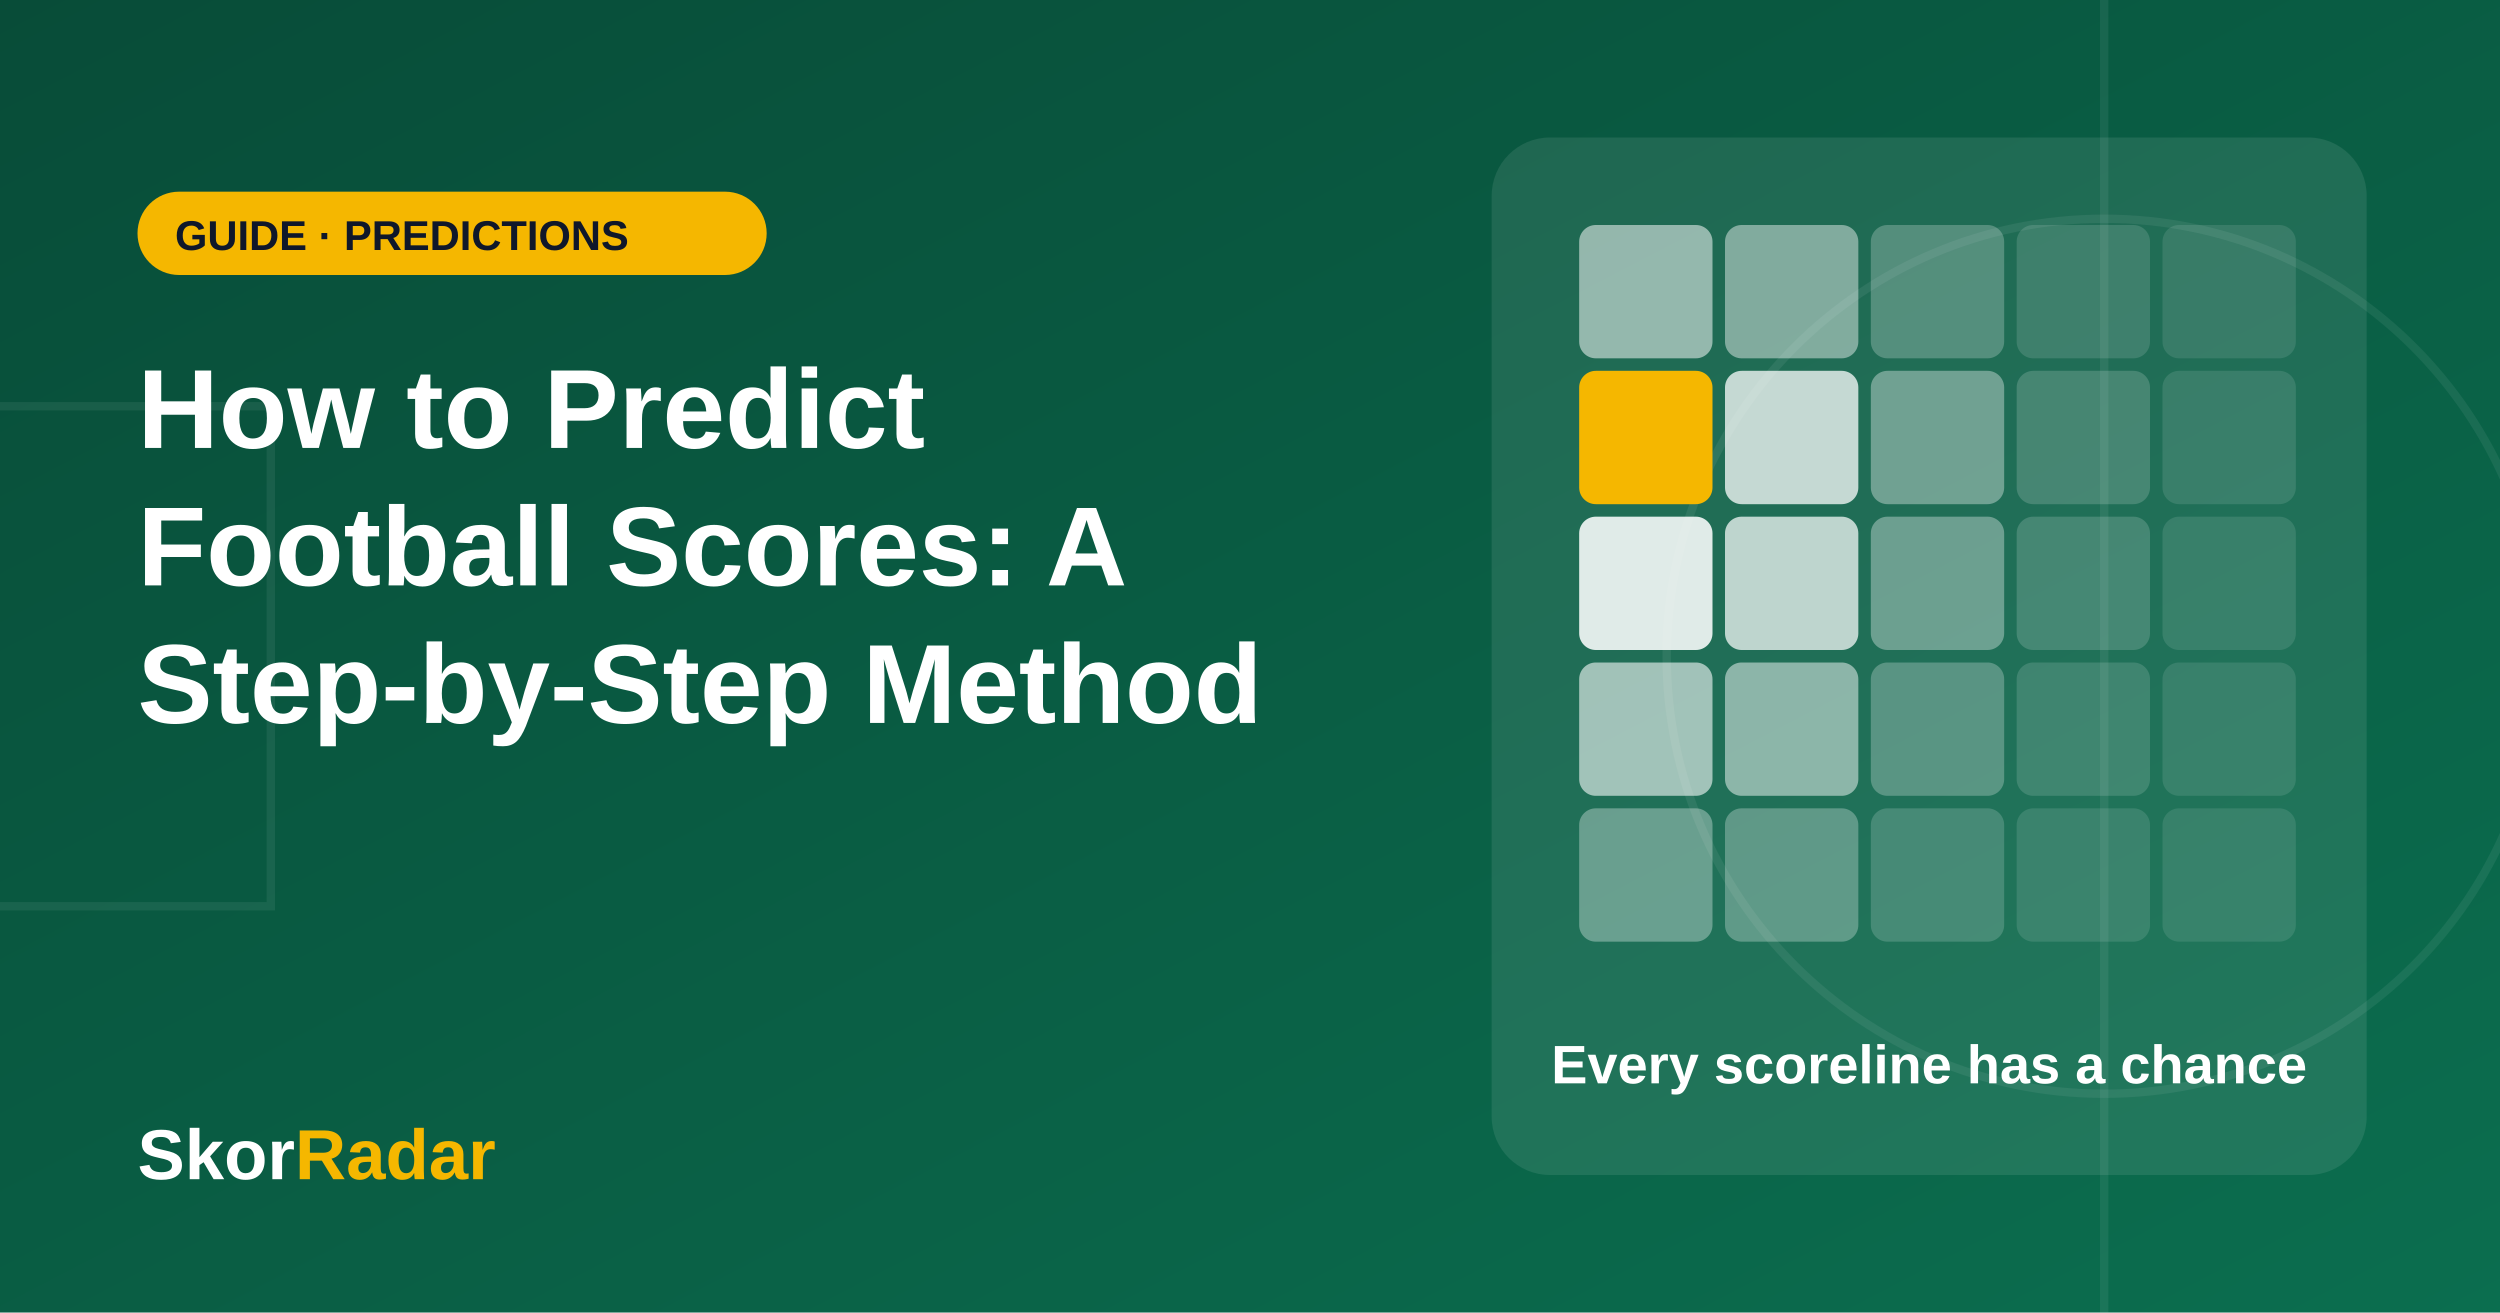
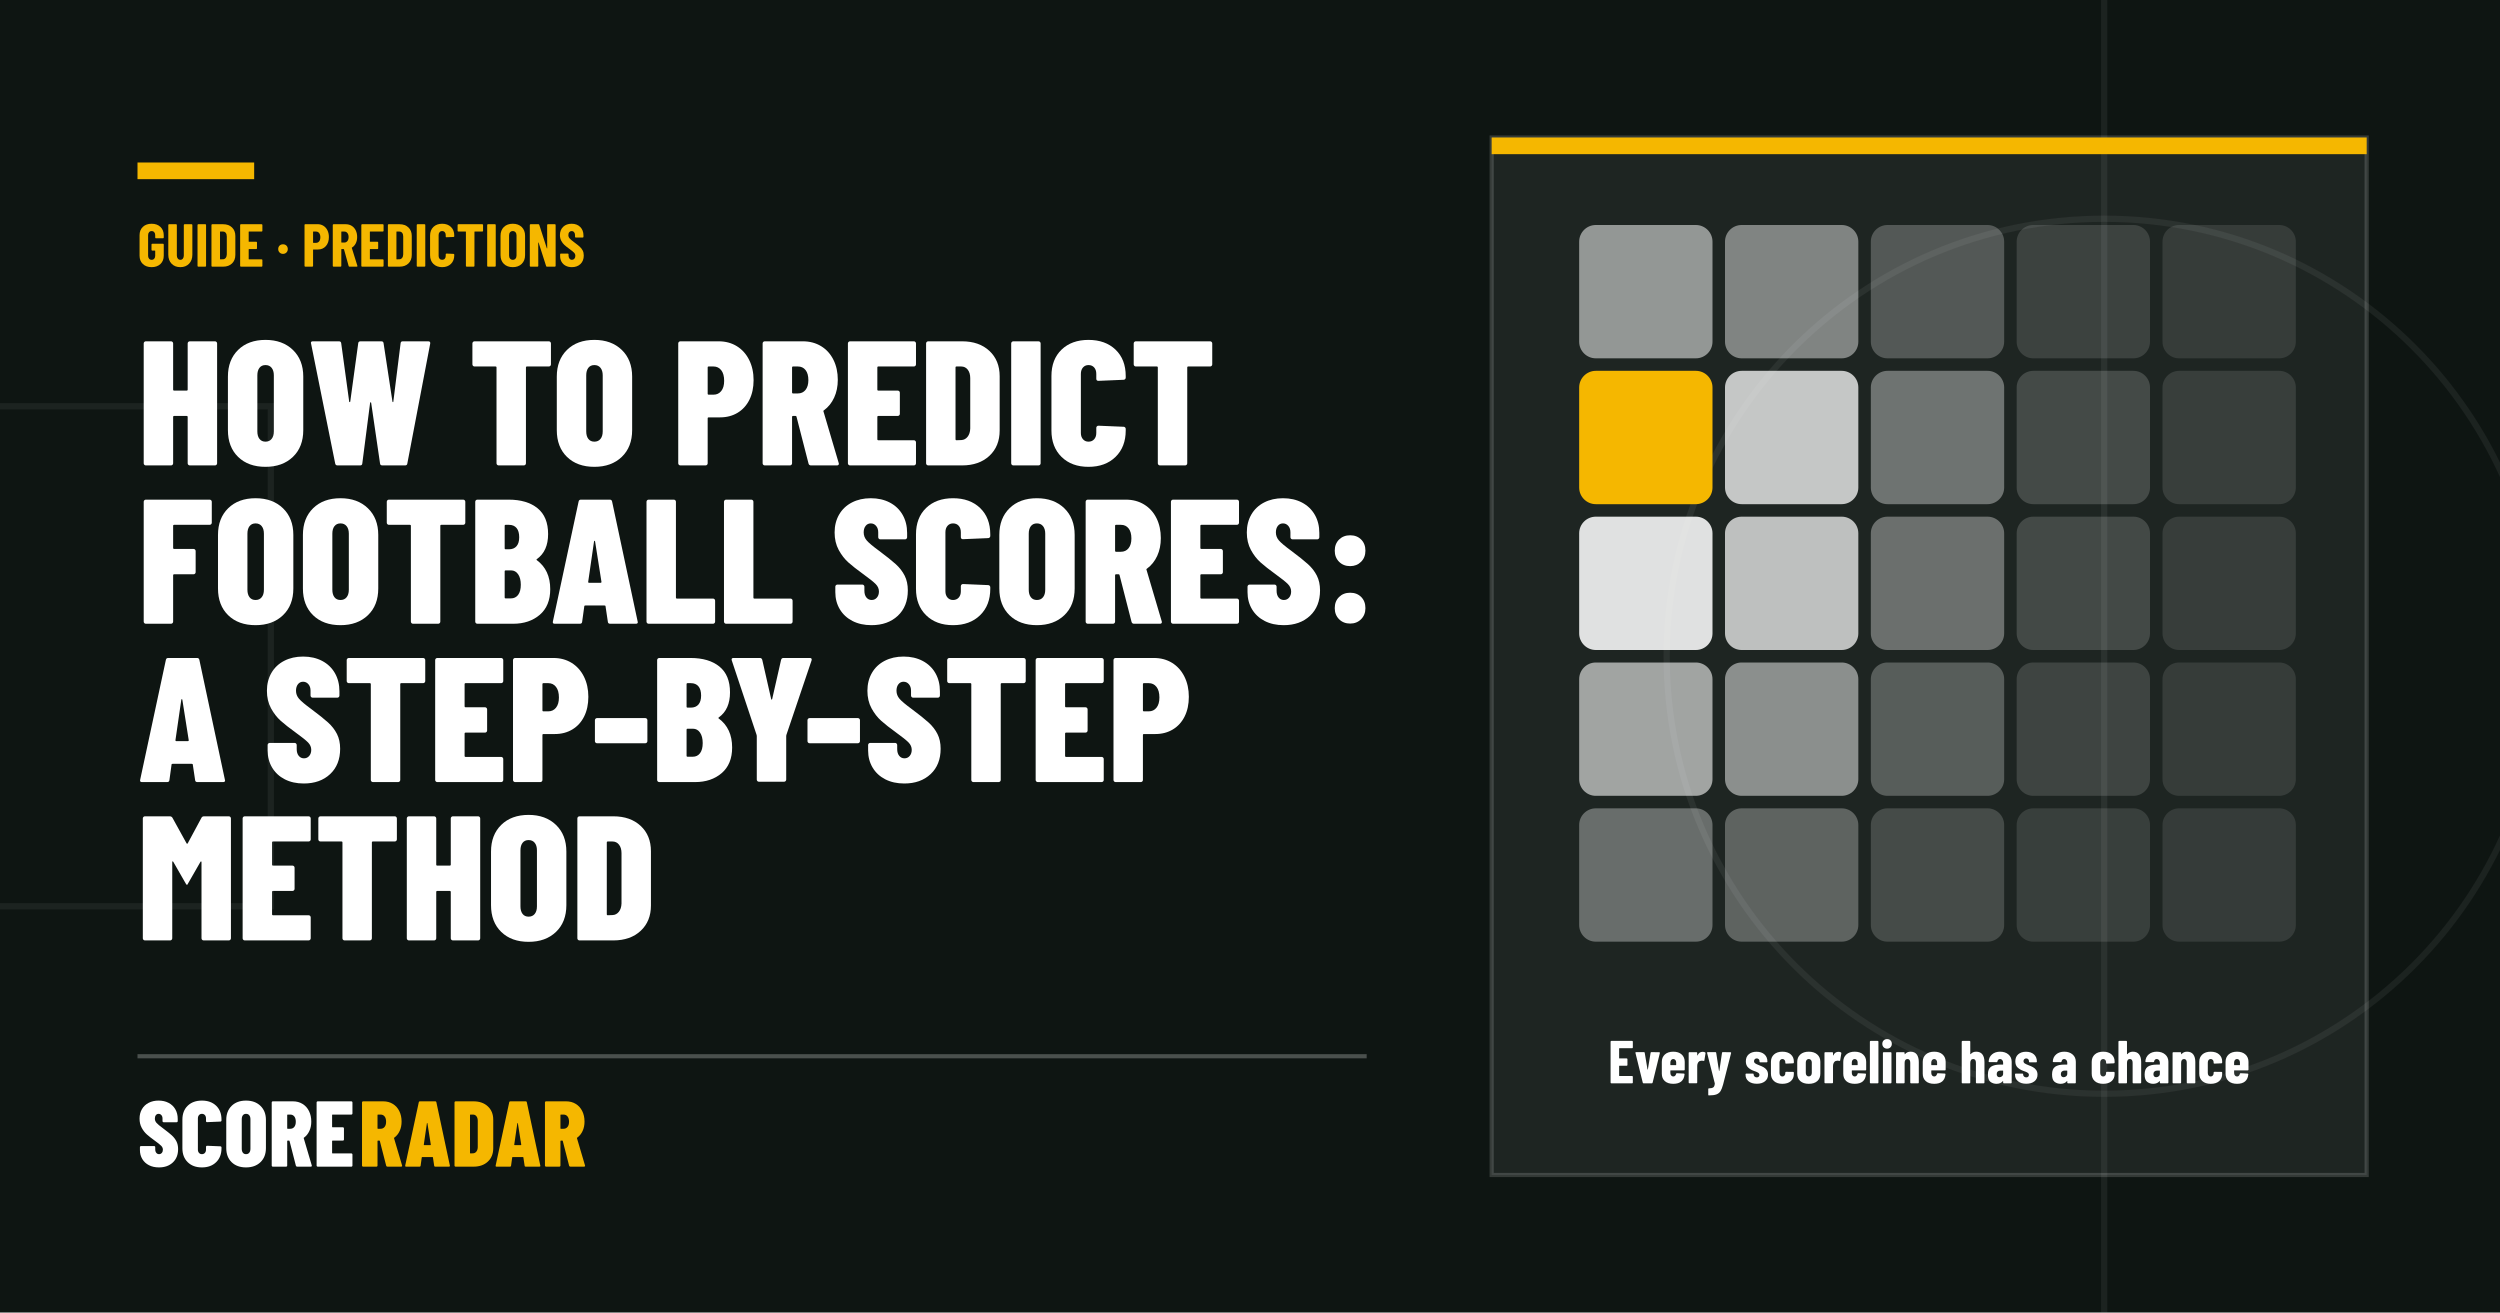
<svg xmlns="http://www.w3.org/2000/svg" viewBox="0 0 1200 630" width="1200" height="630" role="img" aria-label="How to Predict Football Scores: A Step-by-Step Method">
  <defs>
-     <linearGradient id="bg" x1="0" y1="0" x2="1" y2="1">
-       <stop offset="0" stop-color="#084c38" />
-       <stop offset="1" stop-color="#0b6e4f" />
-     </linearGradient>
+     <path id="g4" d="M221 8Q132 8 81.5-37Q31-82 31-160L31-160L31-354Q31-430 82-476Q133-522 221-522L221-522Q310-522 361-476Q412-430 412-354L412-354L412-160Q412-82 361.5-37Q311 8 221 8L221 8ZM221-114Q243-114 257-130Q271-146 271-171L271-171L271-344Q271-369 257-385Q243-401 221-401L221-401Q199-401 185.5-385Q172-369 172-344L172-344L172-171Q172-146 185.5-130Q199-114 221-114L221-114Z" />
+     <path id="g5" d="M109-572Q75-572 52.5-594.5Q30-617 30-651L30-651Q30-686 52-708Q74-730 109-730L109-730Q144-730 165.5-708Q187-686 187-651L187-651Q187-617 165-594.5Q143-572 109-572L109-572ZM52 0Q47 0 43.5-3.5Q40-7 40-12L40-12L40-502Q40-507 43.5-510.5Q47-514 52-514L52-514L169-514Q174-514 177.5-510.5Q181-507 181-502L181-502L181-12Q181-7 177.5-3.5Q174 0 169 0L169 0L52 0Z" />
+     <path id="g6" d="M277-522Q345-522 379-477Q413-432 413-351L413-351L413-12Q413-7 409.5-3.5Q406 0 401 0L401 0L284 0Q279 0 275.5-3.5Q272-7 272-12L272-12L272-340Q272-369 260.5-385Q249-401 227-401L227-401Q204-401 191.5-384.5Q179-368 179-338L179-338L179-12Q179-7 175.5-3.5Q172 0 167 0L167 0L50 0Q45 0 41.5-3.5Q38-7 38-12L38-12L38-502Q38-507 41.5-510.5Q45-514 50-514L50-514L167-514Q172-514 175.5-510.5Q179-507 179-502L179-502L179-483Q179-480 181.5-480Q184-480 188-484L188-484Q220-522 277-522L277-522Z" />
+     <path id="g8" d="M210 7Q125 7 74.5-33.5Q24-74 24-142L24-142L24-149Q24-154 27.5-157.5Q31-161 36-161L36-161L146-161Q151-161 154.5-157.5Q158-154 158-149L158-149L158-146Q158-125 173-111.5Q188-98 210-98L210-98Q230-98 241.5-109.5Q253-121 253-139L253-139Q253-161 234-173.5Q215-186 191.5-194.5Q168-203 159-206L159-206Q104-226 66.5-261.5Q29-297 29-364L29-364Q29-437 77-479Q125-521 205-521L205-521Q288-521 336.5-477Q385-433 385-358L385-358Q385-353 381.5-349.5Q378-346 373-346L373-346L266-346Q261-346 257.5-349.5Q254-353 254-358L254-358L254-366Q254-386 241.5-398.5Q229-411 209-411L209-411Q188-411 176-397.5Q164-384 164-366L164-366Q164-342 184.5-328.5Q205-315 247-299L247-299Q290-283 320.5-266.5Q351-250 373-219.5Q395-189 395-143L395-143Q395-74 344.5-33.5Q294 7 210 7L210 7Z" />
+     <path id="g13" d="M233 8Q143 8 88.5-43.5Q34-95 34-181L34-181L34-519Q34-605 88.5-656.5Q143-708 233-708L233-708Q323-708 378-656Q433-604 433-518L433-518L433-480Q433-475 429.5-471.5Q426-468 421-468L421-468L304-468Q299-468 295.5-471.5Q292-475 292-480L292-480L292-520Q292-550 276-568.5Q260-587 233-587L233-587Q207-587 191-568.5Q175-550 175-520L175-520L175-180Q175-150 191-131.5Q207-113 233-113L233-113Q260-113 276-131.5Q292-150 292-180L292-180L292-260Q292-265 287-265L287-265L243-265Q238-265 234.5-268.5Q231-272 231-277L231-277L231-366Q231-371 234.5-374.5Q238-378 243-378L243-378L421-378Q426-378 429.5-374.5Q433-371 433-366L433-366L433-181Q433-95 378-43.5Q323 8 233 8L233 8Z" />
+     <path id="g14" d="M240 8Q150 8 95.5-48.5Q41-105 41-199L41-199L41-688Q41-693 44.5-696.5Q48-700 53-700L53-700L170-700Q175-700 178.5-696.5Q182-693 182-688L182-688L182-185Q182-153 198-133Q214-113 240-113L240-113Q266-113 281.5-133Q297-153 297-185L297-185L297-688Q297-693 300.5-696.5Q304-700 309-700L309-700L426-700Q431-700 434.5-696.5Q438-693 438-688L438-688L438-199Q438-105 383.5-48.5Q329 8 240 8L240 8Z" />
+     <path id="g15" d="M56 0Q51 0 47.5-3.5Q44-7 44-12L44-12L44-688Q44-693 47.5-696.5Q51-700 56-700L56-700L173-700Q178-700 181.5-696.5Q185-693 185-688L185-688L185-12Q185-7 181.5-3.5Q178 0 173 0L173 0L56 0Z" />
+     <path id="g16" d="M56 0Q51 0 47.5-3.5Q44-7 44-12L44-12L44-688Q44-693 47.5-696.5Q51-700 56-700L56-700L237-700Q328-700 383-647Q438-594 438-506L438-506L438-194Q438-106 383-53Q328 0 237 0L237 0L56 0ZM185-126Q185-121 190-121L190-121L235-122Q262-123 279-145Q296-167 297-203L297-203L297-497Q297-535 280-557Q263-579 234-579L234-579L190-579Q185-579 185-574L185-574L185-126Z" />
+     <path id="g17" d="M411-591Q411-586 407.5-582.5Q404-579 399-579L399-579L190-579Q185-579 185-574L185-574L185-416Q185-411 190-411L190-411L310-411Q315-411 318.5-407.5Q322-404 322-399L322-399L322-302Q322-297 318.5-293.5Q315-290 310-290L310-290L190-290Q185-290 185-285L185-285L185-126Q185-121 190-121L190-121L399-121Q404-121 407.5-117.5Q411-114 411-109L411-109L411-12Q411-7 407.5-3.5Q404 0 399 0L399 0L56 0Q51 0 47.5-3.5Q44-7 44-12L44-12L44-688Q44-693 47.5-696.5Q51-700 56-700L56-700L399-700Q404-700 407.5-696.5Q411-693 411-688L411-688L411-591Z" />
+     <path id="g18" d="M113-211Q79-211 56.5-233.5Q34-256 34-290L34-290Q34-325 56-347Q78-369 113-369L113-369Q148-369 170-347Q192-325 192-290L192-290Q192-256 169.5-233.5Q147-211 113-211L113-211Z" />
+     <path id="g19" d="M320 0Q309 0 306-10L306-10L229-286Q227-290 224-290L224-290L190-290Q185-290 185-285L185-285L185-12Q185-7 181.5-3.5Q178 0 173 0L173 0L56 0Q51 0 47.5-3.5Q44-7 44-12L44-12L44-688Q44-693 47.5-696.5Q51-700 56-700L56-700L258-700Q313-700 356-673.5Q399-647 422.5-599Q446-551 446-489L446-489Q446-430 423.5-385Q401-340 361-315L361-315Q359-314 358-312.5Q357-311 358-309L358-309L450-14L451-10Q451 0 440 0L440 0L320 0ZM190-579Q185-579 185-574L185-574L185-403Q185-398 190-398L190-398L235-398Q266-398 285.5-422.5Q305-447 305-488L305-488Q305-530 285.5-554.5Q266-579 235-579L235-579L190-579Z" />
+     <path id="g21" d="M432-700Q437-700 440.5-696.5Q444-693 444-688L444-688L444-591Q444-586 440.5-582.5Q437-579 432-579L432-579L307-579Q302-579 302-574L302-574L302-12Q302-7 298.5-3.5Q295 0 290 0L290 0L173 0Q168 0 164.5-3.5Q161-7 161-12L161-12L161-574Q161-579 156-579L156-579L36-579Q31-579 27.5-582.5Q24-586 24-591L24-591L24-688Q24-693 27.5-696.5Q31-700 36-700L36-700L432-700Z" />
+     <path id="g22" d="M330-688Q330-693 333.5-696.5Q337-700 342-700L342-700L458-700Q463-700 466.5-696.5Q470-693 470-688L470-688L470-12Q470-7 466.5-3.5Q463 0 458 0L458 0L326 0Q316 0 313-10L313-10L189-397Q188-400 185.5-399.5Q183-399 183-396L183-396L184-12Q184-7 180.5-3.5Q177 0 172 0L172 0L56 0Q51 0 47.5-3.5Q44-7 44-12L44-12L44-688Q44-693 47.5-696.5Q51-700 56-700L56-700L187-700Q197-700 200-690L200-690L325-303Q326-300 328.5-300.5Q331-301 331-304L331-304L330-688Z" />
+     <path id="g23" d="M224 8Q166 8 122-15Q78-38 54-79.5Q30-121 30-175L30-175L30-204Q30-209 33.5-212.5Q37-216 42-216L42-216L157-216Q162-216 165.5-212.5Q169-209 169-204L169-204L169-182Q169-151 185-132Q201-113 225-113L225-113Q249-113 265-131Q281-149 281-178L281-178Q281-208 261-229.5Q241-251 183-293L183-293Q133-329 102-357Q71-385 49-426Q27-467 27-521L27-521Q27-606 80-657Q133-708 220-708L220-708Q308-708 361.5-655Q415-602 415-516L415-516L415-492Q415-487 411.5-483.5Q408-480 403-480L403-480L288-480Q283-480 279.5-483.5Q276-487 276-492L276-492L276-519Q276-550 260.5-568.5Q245-587 220-587L220-587Q196-587 181-569.5Q166-552 166-521L166-521Q166-491 185-468Q204-445 260-404L260-404Q322-358 353.5-329.5Q385-301 402.5-266.5Q420-232 420-184L420-184Q420-96 366-44Q312 8 224 8L224 8Z" />
+     <path id="g24" d="M419-570Q419-565 415.5-561.5Q412-558 407-558L407-558L206-558Q201-558 201-553L201-553L201-427Q201-422 206-422L206-422L316-422Q321-422 324.5-418.5Q328-415 328-410L328-410L328-291Q328-286 324.5-282.5Q321-279 316-279L316-279L206-279Q201-279 201-274L201-274L201-147Q201-142 206-142L206-142L407-142Q412-142 415.5-138.5Q419-135 419-130L419-130L419-12Q419-7 415.5-3.5Q412 0 407 0L407 0L47 0Q42 0 38.5-3.5Q35-7 35-12L35-12L35-688Q35-693 38.5-696.5Q42-700 47-700L47-700L407-700Q412-700 415.5-696.5Q419-693 419-688L419-688L419-570Z" />
+     <path id="g25" d="M47 0Q42 0 38.5-3.5Q35-7 35-12L35-12L35-688Q35-693 38.5-696.5Q42-700 47-700L47-700L189-700Q194-700 197.5-696.5Q201-693 201-688L201-688L201-147Q201-142 206-142L206-142L410-142Q415-142 418.5-138.5Q422-135 422-130L422-130L422-12Q422-7 418.5-3.5Q415 0 410 0L410 0L47 0Z" />
+     <path id="g26" d="M239 8Q142 8 84.5-48Q27-104 27-199L27-199L27-501Q27-595 84.5-651.5Q142-708 239-708L239-708Q335-708 393.5-651.5Q452-595 452-501L452-501L452-199Q452-104 393.5-48Q335 8 239 8L239 8ZM239-134Q261-134 273.5-149.5Q286-165 286-192L286-192L286-508Q286-535 273.5-550.5Q261-566 239-566L239-566Q217-566 205-550.5Q193-535 193-508L193-508L193-192Q193-165 205-149.5Q217-134 239-134L239-134Z" />
+     <path id="g27" d="M308 0Q297 0 294-10L294-10L226-275Q225-279 221-279L221-279L206-279Q201-279 201-274L201-274L201-12Q201-7 197.5-3.5Q194 0 189 0L189 0L47 0Q42 0 38.5-3.5Q35-7 35-12L35-12L35-688Q35-693 38.5-696.5Q42-700 47-700L47-700L262-700Q320-700 365-672.5Q410-645 434.5-595.5Q459-546 459-483L459-483Q459-427 438.5-382.5Q418-338 381-311L381-311Q379-310 378-308.5Q377-307 378-305L378-305L464-14L465-10Q465 0 454 0L454 0L308 0ZM206-558Q201-558 201-553L201-553L201-411Q201-406 206-406L206-406L234-406Q261-406 277-426Q293-446 293-481L293-481Q293-518 277-538Q261-558 234-558L234-558L206-558Z" />
+     <path id="g28" d="M338 0Q326 0 325-11L325-11L312-98Q312-103 306-103L306-103L198-103Q192-103 192-98L192-98L180-11Q179 0 167 0L167 0L25 0Q12 0 15-13L15-13L160-689Q162-700 173-700L173-700L336-700Q347-700 349-689L349-689L493-13L494-9Q494 0 483 0L483 0L338 0ZM214-236Q214-231 218-231L218-231L285-231Q289-231 289-236L289-236L253-464Q252-468 250-468Q248-468 247-464L247-464L214-236Z" />
+     <path id="g29" d="M452-700Q457-700 460.5-696.5Q464-693 464-688L464-688L464-570Q464-565 460.5-561.5Q457-558 452-558L452-558L328-558Q323-558 323-553L323-553L323-12Q323-7 319.5-3.5Q316 0 311 0L311 0L169 0Q164 0 160.5-3.5Q157-7 157-12L157-12L157-553Q157-558 152-558L152-558L33-558Q28-558 24.5-561.5Q21-565 21-570L21-570L21-688Q21-693 24.5-696.5Q28-700 33-700L33-700L452-700Z" />
+     <path id="g30" d="M47 0Q42 0 38.5-3.5Q35-7 35-12L35-12L35-688Q35-693 38.5-696.5Q42-700 47-700L47-700L189-700Q194-700 197.5-696.5Q201-693 201-688L201-688L201-12Q201-7 197.5-3.5Q194 0 189 0L189 0L47 0Z" />
+     <path id="g33" d="M230 8Q169 8 123-15.5Q77-39 51.5-81.5Q26-124 26-178L26-178L26-209Q26-214 29.5-217.5Q33-221 38-221L38-221L178-221Q183-221 186.5-217.5Q190-214 190-209L190-209L190-186Q190-162 201.5-148Q213-134 231-134L231-134Q249-134 260.5-147.5Q272-161 272-182L272-182Q272-205 254-223.5Q236-242 182-281L182-281Q132-317 100-345.5Q68-374 45-416.5Q22-459 22-515L22-515Q22-572 47.5-616Q73-660 119.5-684Q166-708 226-708L226-708Q287-708 333.5-683.5Q380-659 405.5-614.5Q431-570 431-512L431-512L431-488Q431-483 427.5-479.5Q424-476 419-476L419-476L280-476Q275-476 271.5-479.5Q268-483 268-488L268-488L268-516Q268-538 256-552Q244-566 226-566L226-566Q208-566 197-552Q186-538 186-515L186-515Q186-490 203-470Q220-450 272-412L272-412Q335-365 367-336Q399-307 417-271.5Q435-236 435-188L435-188Q435-98 378.5-45Q322 8 230 8L230 8Z" />
+     <path id="g34" d="M419-570Q419-565 415.5-561.5Q412-558 407-558L407-558L206-558Q201-558 201-553L201-553L201-427Q201-422 206-422L206-422L316-422Q321-422 324.5-418.5Q328-415 328-410L328-410L328-291Q328-286 324.5-282.5Q321-279 316-279L316-279L206-279Q201-279 201-274L201-274L201-12Q201-7 197.5-3.5Q194 0 189 0L189 0L47 0Q42 0 38.5-3.5Q35-7 35-12L35-12L35-688Q35-693 38.5-696.5Q42-700 47-700L47-700L407-700Q412-700 415.5-696.5Q419-693 419-688L419-688L419-570Z" />
+     <path id="g35" d="M458-195Q458-101 399-50.5Q340 0 249 0L249 0L47 0Q42 0 38.5-3.5Q35-7 35-12L35-12L35-688Q35-693 38.5-696.5Q42-700 47-700L47-700L223-700Q327-700 386.5-651.5Q446-603 446-506L446-506Q446-410 383-365L383-365Q378-362 382-359L382-359Q458-303 458-195L458-195ZM206-558Q201-558 201-553L201-553L201-425Q201-420 206-420L206-420L225-420Q253-420 268-437.5Q283-455 283-488L283-488Q283-522 268-540Q253-558 225-558L225-558L206-558ZM236-143Q262-143 277-163Q292-183 292-220L292-220Q292-257 277-279Q262-301 237-301L237-301L206-301Q201-301 201-296L201-296L201-148Q201-143 206-143L206-143L236-143Z" />
+     <path id="g36" d="M151-325Q113-325 88.5-349.5Q64-374 64-412L64-412Q64-451 88.5-475Q113-499 151-499L151-499Q189-499 213-475Q237-451 237-412L237-412Q237-374 212.5-349.5Q188-325 151-325L151-325ZM151-1Q113-1 88.5-25.5Q64-50 64-88L64-88Q64-127 88.5-151Q113-175 151-175L151-175Q189-175 213-151Q237-127 237-88L237-88Q237-50 212.5-25.5Q188-1 151-1L151-1Z" />
+     <path id="g37" d="M283-688Q283-693 286.5-696.5Q290-700 295-700L295-700L437-700Q442-700 445.5-696.5Q449-693 449-688L449-688L449-12Q449-7 445.5-3.5Q442 0 437 0L437 0L295 0Q290 0 286.5-3.5Q283-7 283-12L283-12L283-274Q283-279 278-279L278-279L206-279Q201-279 201-274L201-274L201-12Q201-7 197.5-3.5Q194 0 189 0L189 0L47 0Q42 0 38.5-3.5Q35-7 35-12L35-12L35-688Q35-693 38.5-696.5Q42-700 47-700L47-700L189-700Q194-700 197.5-696.5Q201-693 201-688L201-688L201-427Q201-422 206-422L206-422L278-422Q283-422 283-427L283-427L283-688Z" />
+     <path id="g38" d="M167 0Q156 0 154-11L154-11L18-687L17-691Q17-700 28-700L28-700L175-700Q187-700 188-689L188-689L233-360Q234-357 236-357Q238-357 239-360L239-360L284-689Q285-700 297-700L297-700L414-700Q426-700 427-689L427-689L477-360Q478-357 480-357Q482-357 482-360L482-360L523-689Q524-700 535-700L535-700L679-700Q692-700 690-687L690-687L561-11Q560 0 548 0L548 0L420 0Q408 0 407-11L407-11L357-353Q356-356 353.5-356Q351-356 351-353L351-353L307-11Q306 0 295 0L295 0L167 0Z" />
+     <path id="g39" d="M174-2Q169-2 165.5-5.5Q162-9 162-14L162-14L162-260L161-266L21-686Q20-688 20-691L20-691Q20-700 30-700L30-700L180-700Q190-700 193-689L193-689L243-469Q244-465 246-465Q248-465 249-469L249-469L299-689Q302-700 312-700L312-700L462-700Q468-700 470.5-696.5Q473-693 471-686L471-686L329-266L328-260L328-14Q328-9 324.5-5.5Q321-2 316-2L316-2L174-2Z" />
+     <path id="g41" d="M236 8Q141 8 84-48Q27-104 27-197L27-197L27-504Q27-598 84-653Q141-708 236-708L236-708Q331-708 388.5-653Q446-598 446-504L446-504L446-495Q446-490 442.5-486.5Q439-483 434-483L434-483L292-477Q280-477 280-489L280-489L280-516Q280-539 268-552.5Q256-566 236-566L236-566Q217-566 205-552.5Q193-539 193-516L193-516L193-183Q193-161 205-147.5Q217-134 236-134L236-134Q256-134 268-147.5Q280-161 280-183L280-183L280-212Q280-217 283.5-220.5Q287-224 292-224L292-224L434-218Q439-218 442.5-214.5Q446-211 446-206L446-206L446-197Q446-104 388.5-48Q331 8 236 8L236 8Z" />
+     <path id="g42" d="M47 0Q42 0 38.5-3.5Q35-7 35-12L35-12L35-688Q35-693 38.5-696.5Q42-700 47-700L47-700L238-700Q334-700 392-646Q450-592 450-503L450-503L450-197Q450-108 392-54Q334 0 238 0L238 0L47 0ZM201-147Q201-142 206-142L206-142L234-143Q255-144 269-161.5Q283-179 284-208L284-208L284-492Q284-522 270-540Q256-558 233-558L233-558L206-558Q201-558 201-553L201-553L201-147Z" />
+     <path id="g54" d="M224-522Q309-522 362-476Q415-430 415-355L415-355L415-12Q415-7 411.5-3.5Q408 0 403 0L403 0L286 0Q281 0 277.5-3.5Q274-7 274-12L274-12L274-34Q274-37 272-38Q270-39 268-36L268-36Q235 6 166 8L166 8Q108 8 65.5-24Q23-56 23-146L23-146Q23-239 74.5-274Q126-309 223-309L223-309L269-309Q274-309 274-314L274-314L274-339Q274-366 259.5-383.5Q245-401 223-401L223-401Q206-401 194.5-390.5Q183-380 180-361L180-361Q179-349 167-349L167-349L47-350Q35-350 35-362L35-362Q40-435 92-478.5Q144-522 224-522L224-522ZM214-101Q237-101 255.5-116.5Q274-132 274-158L274-158L274-205Q274-210 269-210L269-210L228-210Q201-210 184.5-194.5Q168-179 168-152L168-152Q168-127 180.5-114Q193-101 214-101L214-101Z" />
+     <path id="g55" d="M46 0Q41 0 37.5-3.5Q34-7 34-12L34-12L34-688Q34-693 37.5-696.5Q41-700 46-700L46-700L163-700Q168-700 171.5-696.5Q175-693 175-688L175-688L175-12Q175-7 171.5-3.5Q168 0 163 0L163 0L46 0Z" />
+     <path id="g56" d="M268-520Q295-520 310-510L310-510Q318-505 316-495L316-495L297-378Q296-367 283-370L283-370Q272-374 256-374L256-374Q241-374 230-370L230-370Q207-366 193-342.5Q179-319 179-288L179-288L179-13Q179-8 175.5-4.5Q172-1 167-1L167-1L50-1Q45-1 41.5-4.5Q38-8 38-13L38-13L38-502Q38-507 41.5-510.5Q45-514 50-514L50-514L167-514Q172-514 175.5-510.5Q179-507 179-502L179-502L179-463Q179-459 180.5-458.5Q182-458 184-461L184-461Q211-520 268-520L268-520Z" />
+     <path id="g95" d="M409-225Q409-220 405.5-216.5Q402-213 397-213L397-213L177-213Q172-213 172-208L172-208L172-171Q172-146 185.5-129.5Q199-113 220-113L220-113Q239-113 251-125.5Q263-138 267-157L267-157Q270-167 280-167L280-167L395-161Q400-161 403.5-157.5Q407-154 406-148L406-148Q399-71 352.5-31.5Q306 8 220 8L220 8Q131 8 81-36.5Q31-81 31-160L31-160L31-354Q31-430 81.5-476Q132-522 220-522L220-522Q308-522 358.5-476Q409-430 409-354L409-354L409-225ZM220-401Q199-401 185.5-385Q172-369 172-344L172-344L172-305Q172-300 177-300L177-300L263-300Q268-300 268-305L268-305L268-344Q268-369 254.5-385Q241-401 220-401L220-401Z" />
+     <path id="g97" d="M220 8Q132 8 81.5-37Q31-82 31-160L31-160L31-354Q31-430 81.5-476Q132-522 220-522L220-522Q308-522 358.5-477Q409-432 409-360L409-360L409-342Q409-337 405.5-333.5Q402-330 397-330L397-330L280-325Q268-325 268-337L268-337L268-349Q268-371 254.5-386Q241-401 220-401L220-401Q198-401 185-385Q172-369 172-343L172-343L172-171Q172-145 185-129Q198-113 220-113L220-113Q241-113 254.5-128.5Q268-144 268-165L268-165L268-178Q268-183 271.5-186.5Q275-190 280-190L280-190L397-189Q402-189 405.5-185.5Q409-182 409-177L409-177L409-154Q409-80 358.5-36Q308 8 220 8L220 8Z" />
+     <path id="g100" d="M38 199Q36 199 34 195.5Q32 192 32 187L32 187L32 95Q32 83 41 83L41 83Q93 82 115 66.5Q137 51 140 3L140 3L139-3L13-502L13-506Q13-515 24-515L24-515L150-515Q162-515 163-504L163-504L209-207Q210-203 212-203Q214-203 215-207L215-207L259-504Q260-515 272-515L272-515L398-513Q412-513 409-500L409-500L277 19Q257 92 234.5 128.5Q212 165 168.5 182Q125 199 43 199L43 199L38 199Z" />
+     <path id="g115" d="M277-522Q345-522 379-477Q413-432 413-351L413-351L413-12Q413-7 409.5-3.5Q406 0 401 0L401 0L284 0Q279 0 275.5-3.5Q272-7 272-12L272-12L272-340Q272-369 260.5-385Q249-401 227-401L227-401Q204-401 191.5-384.5Q179-368 179-338L179-338L179-12Q179-7 175.5-3.5Q172 0 167 0L167 0L50 0Q45 0 41.5-3.5Q38-7 38-12L38-12L38-688Q38-693 41.5-696.5Q45-700 50-700L50-700L167-700Q172-700 175.5-696.5Q179-693 179-688L179-688L179-483Q179-480 181.5-480Q184-480 188-484L188-484Q220-522 277-522L277-522Z" />
+     <path id="g122" d="M236 8Q144 8 89-46Q34-100 34-190L34-190L34-510Q34-600 89-654Q144-708 236-708L236-708Q328-708 383.5-654Q439-600 439-510L439-510L439-190Q439-100 383.5-46Q328 8 236 8L236 8ZM236-113Q264-113 281-132.5Q298-152 298-184L298-184L298-516Q298-548 281-567.5Q264-587 236-587L236-587Q208-587 191.5-567.5Q175-548 175-516L175-516L175-184Q175-152 191.5-132.5Q208-113 236-113L236-113Z" />
+     <path id="g125" d="M361-692Q365-700 376-700L376-700L515-700Q520-700 523.5-696.5Q527-693 527-688L527-688L527-12Q527-7 523.5-3.5Q520 0 515 0L515 0L373 0Q368 0 364.5-3.5Q361-7 361-12L361-12L361-441Q361-445 359-445.5Q357-446 355-443L355-443L285-321Q281-313 279-313L279-313Q277-313 272-321L272-321L202-443Q200-446 198-446Q196-446 196-442L196-442L196-12Q196-7 192.5-3.5Q189 0 184 0L184 0L42 0Q37 0 33.5-3.5Q30-7 30-12L30-12L30-688Q30-693 33.5-696.5Q37-700 42-700L42-700L182-700Q192-700 197-692L197-692L277-547Q280-543 283-547L283-547L361-692Z" />
+     <path id="g135" d="M151 0Q140 0 137-10L137-10L16-502L16-506Q16-515 27-515L27-515L156-515Q168-515 169-504L169-504L215-229Q216-226 218-226Q220-226 221-229L221-229L266-504Q267-515 279-515L279-515L408-513Q422-513 419-500L419-500L299-10Q296 0 285 0L285 0L151 0Z" />
+     <path id="g141" d="M233 8Q143 8 88.5-45.5Q34-99 34-189L34-189L34-513Q34-602 88.5-655Q143-708 233-708L233-708Q324-708 378.5-655Q433-602 433-513L433-513L433-502Q433-497 429.5-493.5Q426-490 421-490L421-490L304-485Q292-485 292-496L292-496L292-522Q292-551 276-569Q260-587 233-587L233-587Q207-587 191-569Q175-551 175-522L175-522L175-177Q175-148 191-130.5Q207-113 233-113L233-113Q260-113 276-130.5Q292-148 292-177L292-177L292-204Q292-209 295.5-212.5Q299-216 304-216L304-216L421-211Q426-211 429.5-207.5Q433-204 433-199L433-199L433-189Q433-99 378-45.5Q323 8 233 8L233 8Z" />
+     <path id="g142" d="M257-701Q312-701 355-674Q398-647 421.5-598.5Q445-550 445-488L445-488Q445-395 395-339Q345-283 264-283L264-283L189-283Q184-283 184-278L184-278L184-12Q184-7 180.5-3.5Q177 0 172 0L172 0L55 0Q50 0 46.5-3.5Q43-7 43-12L43-12L43-689Q43-694 46.5-697.5Q50-701 55-701L55-701L257-701ZM233-393Q265-393 284.5-417.5Q304-442 304-485L304-485Q304-529 284.5-554Q265-579 233-579L233-579L189-579Q184-579 184-574L184-574L184-398Q184-393 189-393L189-393L233-393Z" />
+     <path id="g144" d="M261-700Q319-700 363.5-672.5Q408-645 433-595Q458-545 458-481L458-481Q458-418 434.5-370.5Q411-323 368-297Q325-271 269-271L269-271L204-271Q199-271 199-266L199-266L199-12Q199-7 195.5-3.5Q192 0 187 0L187 0L45 0Q40 0 36.5-3.5Q33-7 33-12L33-12L33-688Q33-693 36.5-696.5Q40-700 45-700L45-700L261-700ZM232-399Q259-399 275.5-419.5Q292-440 292-477L292-477Q292-516 275.5-537Q259-558 232-558L232-558L204-558Q199-558 199-553L199-553L199-404Q199-399 204-399L204-399L232-399Z" />
+     <path id="g160" d="M33-219Q28-219 24.5-222.5Q21-226 21-231L21-231L21-349Q21-354 24.5-357.5Q28-361 33-361L33-361L305-361Q310-361 313.5-357.5Q317-354 317-349L317-349L317-231Q317-226 313.5-222.5Q310-219 305-219L305-219L33-219Z" />
  </defs>
-   <rect width="1200" height="630" fill="url(#bg)" />
-   <g fill="none" stroke="#fff" stroke-opacity="0.07" stroke-width="4">
+   <rect width="1200" height="630" fill="#0e1512" />
+   <g fill="none" stroke="#fff" stroke-opacity="0.06" stroke-width="3">
    <circle cx="1010" cy="315" r="210" />
    <line x1="1010" y1="0" x2="1010" y2="630" />
    <rect x="-40" y="195" width="170" height="240" />
  </g>
-   <rect x="66" y="92" width="302" height="40" rx="20" fill="#f5b700" />
-   <text x="84" y="120" font-family="Arial, Helvetica, sans-serif" font-size="20" font-weight="700" fill="#0f172a" text-anchor="start">GUIDE · PREDICTIONS</text>
-   <text x="66" y="215" font-family="Arial, Helvetica, sans-serif" font-size="54" font-weight="700" fill="#fff" text-anchor="start">How to Predict</text>
-   <text x="66" y="281" font-family="Arial, Helvetica, sans-serif" font-size="54" font-weight="700" fill="#fff" text-anchor="start">Football Scores: A</text>
-   <text x="66" y="347" font-family="Arial, Helvetica, sans-serif" font-size="54" font-weight="700" fill="#fff" text-anchor="start">Step-by-Step Method</text>
-   <text x="66" y="566" font-family="Arial, Helvetica, sans-serif" font-size="34" font-weight="700" fill="#fff">Skor<tspan fill="#f5b700">Radar</tspan>
-   </text>
-   <rect x="716" y="66" width="420" height="498" rx="28" fill="#fff" fill-opacity="0.09" />
+   <rect x="66" y="78" width="56" height="8" fill="#f5b700" />
+   <g fill="#f5b700" transform="translate(66 128) scale(0.0291)">
+     <use href="#g13" x="0" />
+     <use href="#g14" x="467" />
+     <use href="#g15" x="946" />
+     <use href="#g16" x="1176" />
+     <use href="#g17" x="1649" />
+     <use href="#g18" x="2287" />
+     <use href="#g142" x="2712" />
+     <use href="#g19" x="3177" />
+     <use href="#g17" x="3648" />
+     <use href="#g16" x="4086" />
+     <use href="#g15" x="4562" />
+     <use href="#g141" x="4792" />
+     <use href="#g21" x="5256" />
+     <use href="#g15" x="5724" />
+     <use href="#g122" x="5954" />
+     <use href="#g22" x="6427" />
+     <use href="#g23" x="6941" />
+   </g>
+   <g fill="#fff" transform="translate(66 223.4) scale(0.0851)">
+     <use href="#g37" x="0" />
+     <use href="#g26" x="483" />
+     <use href="#g38" x="961" />
+     <use href="#g29" x="1868" />
+     <use href="#g26" x="2338" />
+     <use href="#g144" x="3017" />
+     <use href="#g27" x="3491" />
+     <use href="#g24" x="3972" />
+     <use href="#g42" x="4413" />
+     <use href="#g30" x="4893" />
+     <use href="#g41" x="5128" />
+     <use href="#g29" x="5598" />
+   </g>
+   <g fill="#fff" transform="translate(66 299.4) scale(0.0851)">
+     <use href="#g34" x="0" />
+     <use href="#g26" x="427" />
+     <use href="#g26" x="906" />
+     <use href="#g29" x="1385" />
+     <use href="#g35" x="1870" />
+     <use href="#g28" x="2328" />
+     <use href="#g25" x="2836" />
+     <use href="#g25" x="3273" />
+     <use href="#g33" x="3910" />
+     <use href="#g41" x="4364" />
+     <use href="#g26" x="4834" />
+     <use href="#g27" x="5313" />
+     <use href="#g24" x="5794" />
+     <use href="#g33" x="6235" />
+     <use href="#g36" x="6689" />
+   </g>
+   <g fill="#fff" transform="translate(66 375.4) scale(0.0851)">
+     <use href="#g28" x="0" />
+     <use href="#g33" x="708" />
+     <use href="#g29" x="1159" />
+     <use href="#g24" x="1644" />
+     <use href="#g144" x="2085" />
+     <use href="#g160" x="2559" />
+     <use href="#g35" x="2896" />
+     <use href="#g39" x="3331" />
+     <use href="#g160" x="3758" />
+     <use href="#g33" x="4095" />
+     <use href="#g29" x="4546" />
+     <use href="#g24" x="5031" />
+     <use href="#g144" x="5472" />
+   </g>
+   <g fill="#fff" transform="translate(66 451.4) scale(0.0851)">
+     <use href="#g125" x="0" />
+     <use href="#g24" x="558" />
+     <use href="#g29" x="999" />
+     <use href="#g37" x="1484" />
+     <use href="#g26" x="1967" />
+     <use href="#g42" x="2446" />
+   </g>
+   <rect x="66" y="506" width="590" height="2" fill="#fff" fill-opacity="0.25" />
+   <g fill="#fff" transform="translate(66 560) scale(0.0448)">
+     <use href="#g33" x="0" />
+     <use href="#g41" x="454" />
+     <use href="#g26" x="924" />
+     <use href="#g27" x="1403" />
+     <use href="#g24" x="1884" />
+   </g>
+   <g fill="#f5b700" transform="translate(172.2 560) scale(0.0448)">
+     <use href="#g27" x="0" />
+     <use href="#g28" x="483" />
+     <use href="#g42" x="991" />
+     <use href="#g28" x="1452" />
+     <use href="#g27" x="1960" />
+   </g>
+   <rect x="716" y="66" width="420" height="498" fill="#fff" fill-opacity="0.07" stroke="#fff" stroke-opacity="0.16" stroke-width="2" />
+   <rect x="716" y="66" width="420" height="8" fill="#f5b700" />
  <rect x="758" y="108" width="64" height="64" rx="8" fill="#fff" fill-opacity="0.521" />
  <rect x="828" y="108" width="64" height="64" rx="8" fill="#fff" fill-opacity="0.437" />
  <rect x="898" y="108" width="64" height="64" rx="8" fill="#fff" fill-opacity="0.235" />
  <rect x="968" y="108" width="64" height="64" rx="8" fill="#fff" fill-opacity="0.136" />
  <rect x="1038" y="108" width="64" height="64" rx="8" fill="#fff" fill-opacity="0.107" />
  <rect x="758" y="178" width="64" height="64" rx="8" fill="#f5b700" fill-opacity="1" />
  <rect x="828" y="178" width="64" height="64" rx="8" fill="#fff" fill-opacity="0.74" />
  <rect x="898" y="178" width="64" height="64" rx="8" fill="#fff" fill-opacity="0.356" />
  <rect x="968" y="178" width="64" height="64" rx="8" fill="#fff" fill-opacity="0.168" />
  <rect x="1038" y="178" width="64" height="64" rx="8" fill="#fff" fill-opacity="0.114" />
  <rect x="758" y="248" width="64" height="64" rx="8" fill="#fff" fill-opacity="0.86" />
  <rect x="828" y="248" width="64" height="64" rx="8" fill="#fff" fill-opacity="0.708" />
  <rect x="898" y="248" width="64" height="64" rx="8" fill="#fff" fill-opacity="0.343" />
  <rect x="968" y="248" width="64" height="64" rx="8" fill="#fff" fill-opacity="0.165" />
  <rect x="1038" y="248" width="64" height="64" rx="8" fill="#fff" fill-opacity="0.113" />
  <rect x="758" y="318" width="64" height="64" rx="8" fill="#fff" fill-opacity="0.581" />
  <rect x="828" y="318" width="64" height="64" rx="8" fill="#fff" fill-opacity="0.485" />
  <rect x="898" y="318" width="64" height="64" rx="8" fill="#fff" fill-opacity="0.254" />
  <rect x="968" y="318" width="64" height="64" rx="8" fill="#fff" fill-opacity="0.141" />
  <rect x="1038" y="318" width="64" height="64" rx="8" fill="#fff" fill-opacity="0.108" />
  <rect x="758" y="388" width="64" height="64" rx="8" fill="#fff" fill-opacity="0.329" />
  <rect x="828" y="388" width="64" height="64" rx="8" fill="#fff" fill-opacity="0.283" />
  <rect x="898" y="388" width="64" height="64" rx="8" fill="#fff" fill-opacity="0.173" />
  <rect x="968" y="388" width="64" height="64" rx="8" fill="#fff" fill-opacity="0.12" />
  <rect x="1038" y="388" width="64" height="64" rx="8" fill="#fff" fill-opacity="0.104" />
-   <text x="926" y="520" font-family="Arial, Helvetica, sans-serif" font-size="26" font-weight="700" fill="#fff" text-anchor="middle">Every scoreline has a chance</text>
+   <g fill="#fff" transform="translate(771.8 520) scale(0.0291)">
+     <use href="#g17" x="0" />
+     <use href="#g135" x="438" />
+     <use href="#g95" x="858" />
+     <use href="#g56" x="1294" />
+     <use href="#g100" x="1623" />
+     <use href="#g8" x="2246" />
+     <use href="#g97" x="2658" />
+     <use href="#g4" x="3092" />
+     <use href="#g56" x="3534" />
+     <use href="#g95" x="3851" />
+     <use href="#g55" x="4287" />
+     <use href="#g5" x="4496" />
+     <use href="#g6" x="4715" />
+     <use href="#g95" x="5162" />
+     <use href="#g115" x="5798" />
+     <use href="#g54" x="6245" />
+     <use href="#g8" x="6691" />
+     <use href="#g54" x="7303" />
+     <use href="#g97" x="7949" />
+     <use href="#g115" x="8383" />
+     <use href="#g54" x="8830" />
+     <use href="#g6" x="9276" />
+     <use href="#g97" x="9723" />
+     <use href="#g95" x="10157" />
+   </g>
</svg>
